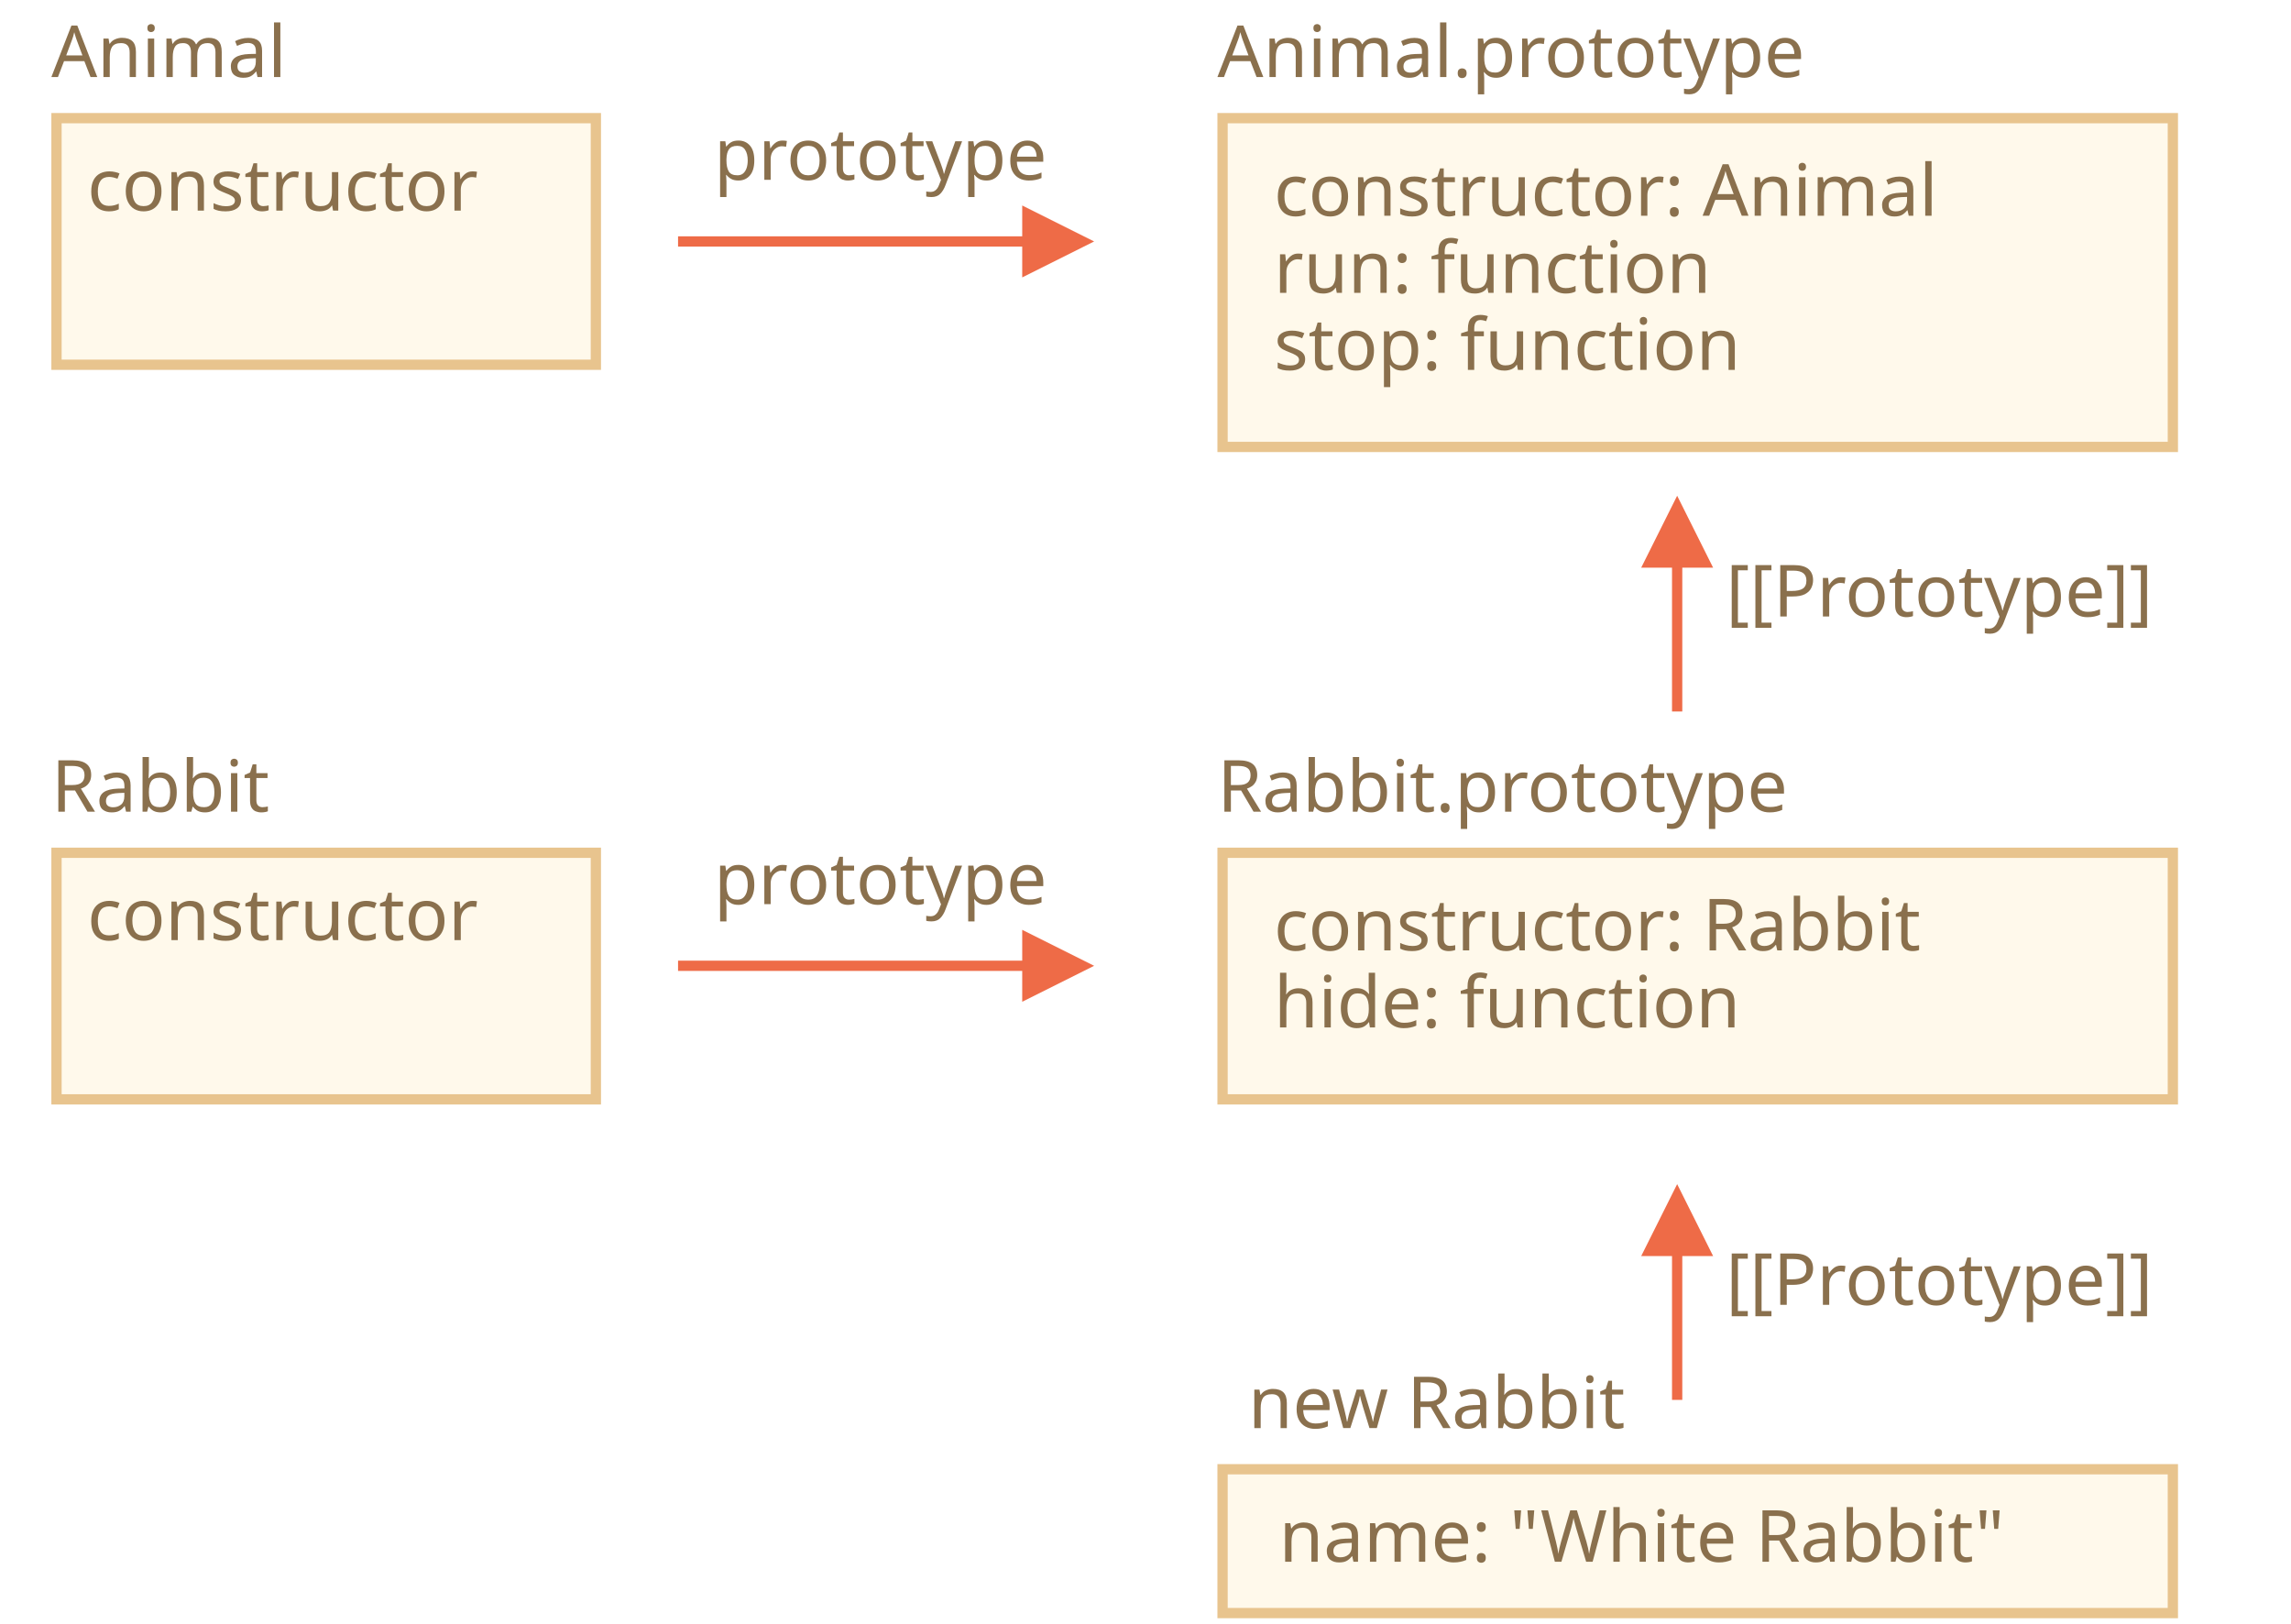
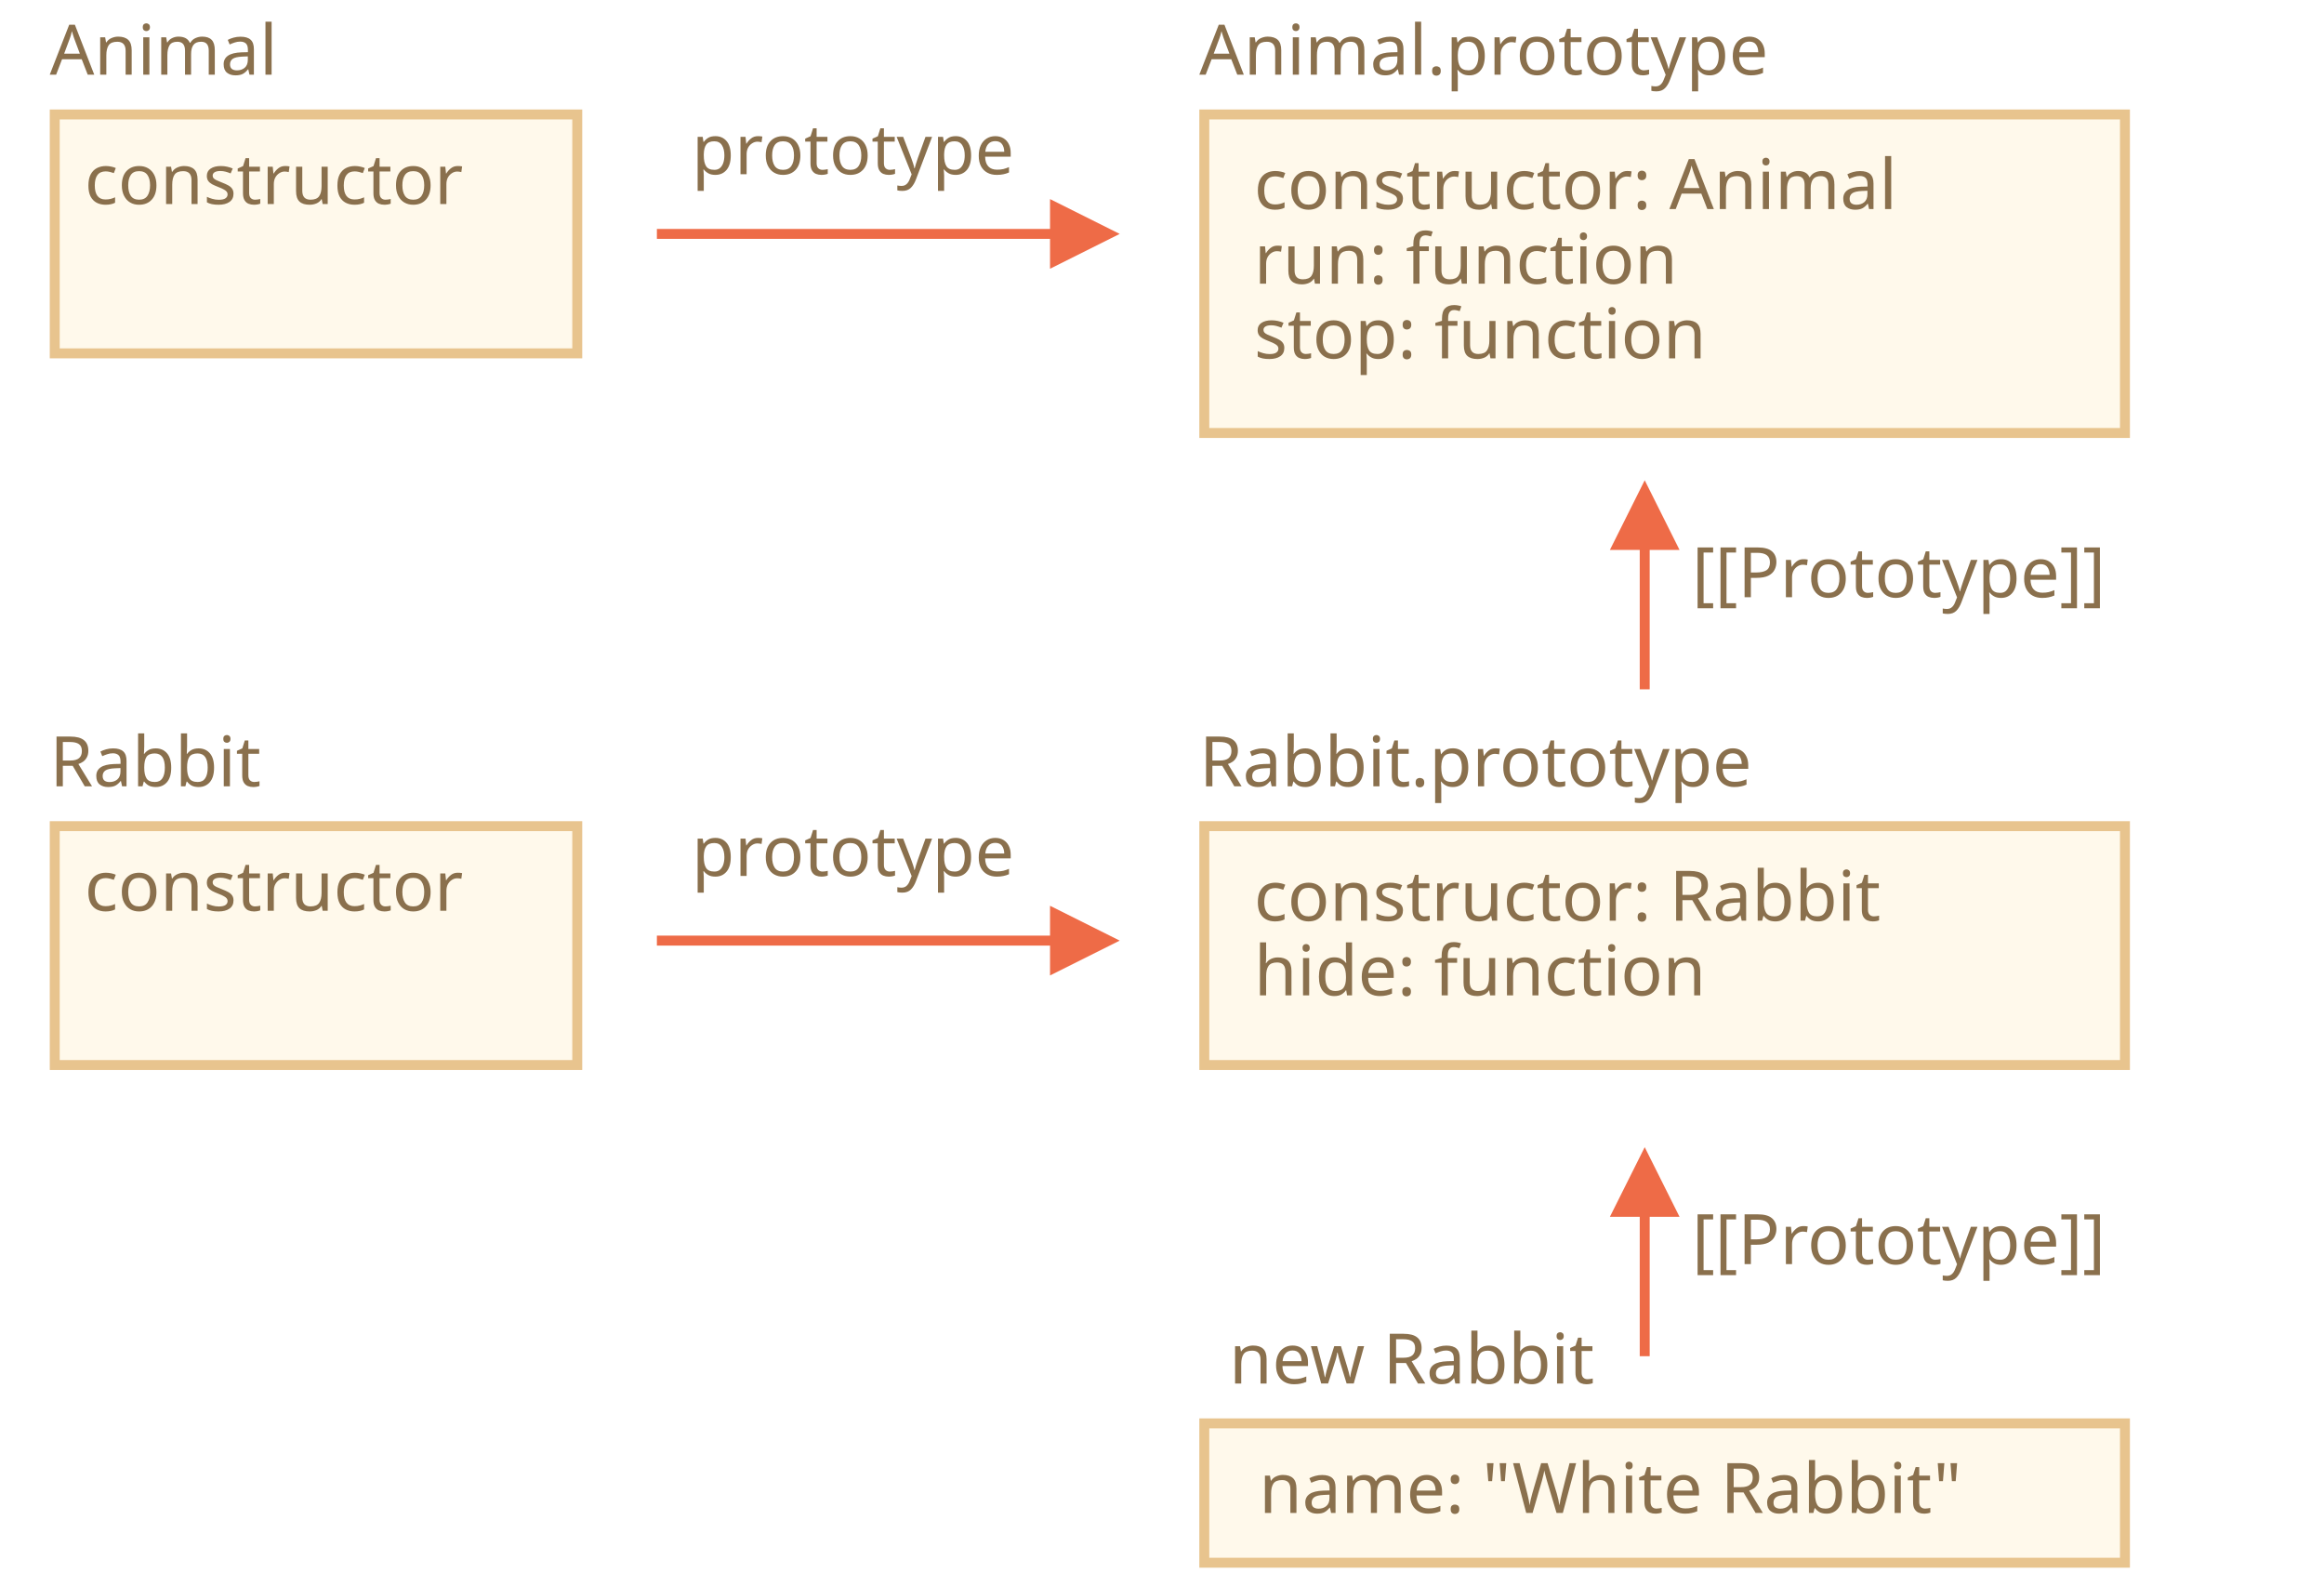
- <svg xmlns="http://www.w3.org/2000/svg" width="446px" height="316px" viewBox="0 0 446 316" version="1.1">
+ <svg xmlns="http://www.w3.org/2000/svg" width="467px" height="316px" viewBox="0 0 467 316" version="1.1">
  <g id="inheritance" stroke="none" stroke-width="1" fill="none" fill-rule="evenodd">
    <g id="animal-rabbit-extends.svg">
-       <rect id="Rectangle-1" stroke="#E8C48E" stroke-width="2" fill="#FFF9EB" x="238" y="23" width="185" height="64" />
+       <rect id="Rectangle-1" stroke="#E8C48E" stroke-width="2" fill="#FFF9EB" x="242" y="23" width="185" height="64" />
      <text id="constructor:-Animal" font-family="PTMono-Regular, PT Mono" font-size="14" font-weight="normal" fill="#8A704D">
-         <tspan x="248" y="42">constructor: Animal</tspan>
-         <tspan x="248" y="57">run: function</tspan>
-         <tspan x="248" y="72">stop: function</tspan>
+         <tspan x="252" y="42">constructor: Animal</tspan>
+         <tspan x="252" y="57">run: function</tspan>
+         <tspan x="252" y="72">stop: function</tspan>
      </text>
-       <rect id="Rectangle-1-Copy" stroke="#E8C48E" stroke-width="2" fill="#FFF9EB" x="238" y="286" width="185" height="28" />
+       <rect id="Rectangle-1-Copy" stroke="#E8C48E" stroke-width="2" fill="#FFF9EB" x="242" y="286" width="185" height="28" />
      <text id="Animal.prototype" font-family="PTMono-Regular, PT Mono" font-size="14" font-weight="normal" fill="#8A704D">
-         <tspan x="237" y="15">Animal.prototype</tspan>
+         <tspan x="241" y="15">Animal.prototype</tspan>
      </text>
-       <rect id="Rectangle-1-Copy-4" stroke="#E8C48E" stroke-width="2" fill="#FFF9EB" x="238" y="166" width="185" height="48" />
+       <rect id="Rectangle-1-Copy-4" stroke="#E8C48E" stroke-width="2" fill="#FFF9EB" x="242" y="166" width="185" height="48" />
      <text id="constructor:-Rabbit" font-family="PTMono-Regular, PT Mono" font-size="14" font-weight="normal" fill="#8A704D">
-         <tspan x="248" y="185">constructor: Rabbit</tspan>
-         <tspan x="248" y="200">hide: function</tspan>
+         <tspan x="252" y="185">constructor: Rabbit</tspan>
+         <tspan x="252" y="200">hide: function</tspan>
      </text>
      <text id="Rabbit.prototype" font-family="PTMono-Regular, PT Mono" font-size="14" font-weight="normal" fill="#8A704D">
-         <tspan x="237" y="158">Rabbit.prototype</tspan>
+         <tspan x="241" y="158">Rabbit.prototype</tspan>
      </text>
      <rect id="Rectangle-1-Copy-2" stroke="#E8C48E" stroke-width="2" fill="#FFF9EB" x="11" y="23" width="105" height="48" />
      <text id="Animal" font-family="PTMono-Regular, PT Mono" font-size="14" font-weight="normal" fill="#8A704D">
        <tspan x="10" y="15">Animal</tspan>
      </text>
      <rect id="Rectangle-1-Copy-3" stroke="#E8C48E" stroke-width="2" fill="#FFF9EB" x="11" y="166" width="105" height="48" />
      <text id="Rabbit" font-family="PTMono-Regular, PT Mono" font-size="14" font-weight="normal" fill="#8A704D">
        <tspan x="10" y="158">Rabbit</tspan>
      </text>
      <text id="new-Rabbit" font-family="PTMono-Regular, PT Mono" font-size="14" font-weight="normal" fill="#8A704D">
-         <tspan x="243" y="278">new Rabbit</tspan>
+         <tspan x="247" y="278">new Rabbit</tspan>
      </text>
-       <path id="Line" d="M327.5,110.5 L327.5,138.5 L325.5,138.5 L325.5,110.5 L319.5,110.5 L326.5,96.5 L333.5,110.5 L327.5,110.5 Z" fill="#EE6B47" fill-rule="nonzero" />
-       <path id="Line-Copy" d="M199,48 L132,48 L132,46 L199,46 L199,40 L213,47 L199,54 L199,48 Z" fill="#EE6B47" fill-rule="nonzero" />
+       <path id="Line" d="M331.5,110.5 L331.5,138.5 L329.5,138.5 L329.5,110.5 L323.5,110.5 L330.5,96.5 L337.5,110.5 L331.5,110.5 Z" fill="#EE6B47" fill-rule="nonzero" />
+       <path id="Line-Copy" d="M211,48 L132,48 L132,46 L211,46 L211,40 L225,47 L211,54 L211,48 Z" fill="#EE6B47" fill-rule="nonzero" />
      <text id="[[Prototype]]" font-family="PTMono-Regular, PT Mono" font-size="14" font-weight="normal" fill="#8A704D">
-         <tspan x="336" y="120">[[Prototype]]</tspan>
+         <tspan x="340" y="120">[[Prototype]]</tspan>
      </text>
-       <path id="Line-Copy-3" d="M327.5,244.5 L327.5,272.5 L325.5,272.5 L325.5,244.5 L319.5,244.5 L326.5,230.5 L333.5,244.5 L327.5,244.5 Z" fill="#EE6B47" fill-rule="nonzero" />
+       <path id="Line-Copy-3" d="M331.5,244.5 L331.5,272.5 L329.5,272.5 L329.5,244.5 L323.5,244.5 L330.5,230.5 L337.5,244.5 L331.5,244.5 Z" fill="#EE6B47" fill-rule="nonzero" />
      <text id="[[Prototype]]-Copy" font-family="PTMono-Regular, PT Mono" font-size="14" font-weight="normal" fill="#8A704D">
-         <tspan x="336" y="254">[[Prototype]]</tspan>
+         <tspan x="340" y="254">[[Prototype]]</tspan>
      </text>
      <text id="prototype" font-family="PTMono-Regular, PT Mono" font-size="14" font-weight="normal" fill="#8A704D">
        <tspan x="139" y="35">prototype</tspan>
      </text>
-       <path id="Line-Copy-2" d="M199,189 L132,189 L132,187 L199,187 L199,181 L213,188 L199,195 L199,189 Z" fill="#EE6B47" fill-rule="nonzero" />
+       <path id="Line-Copy-2" d="M211,190 L132,190 L132,188 L211,188 L211,182 L225,189 L211,196 L211,190 Z" fill="#EE6B47" fill-rule="nonzero" />
      <text id="prototype-copy" font-family="PTMono-Regular, PT Mono" font-size="14" font-weight="normal" fill="#8A704D">
        <tspan x="139" y="176">prototype</tspan>
      </text>
      <text id="name:-&quot;White-Rabbit&quot;" font-family="PTMono-Regular, PT Mono" font-size="14" font-weight="normal" fill="#8A704D">
-         <tspan x="249" y="304">name: "White Rabbit"</tspan>
+         <tspan x="253" y="304">name: "White Rabbit"</tspan>
      </text>
      <text id="constructor" font-family="PTMono-Regular, PT Mono" font-size="14" font-weight="normal" fill="#8A704D">
        <tspan x="17" y="41">constructor</tspan>
      </text>
      <text id="constructor-copy" font-family="PTMono-Regular, PT Mono" font-size="14" font-weight="normal" fill="#8A704D">
        <tspan x="17" y="183">constructor</tspan>
      </text>
    </g>
  </g>
</svg>
